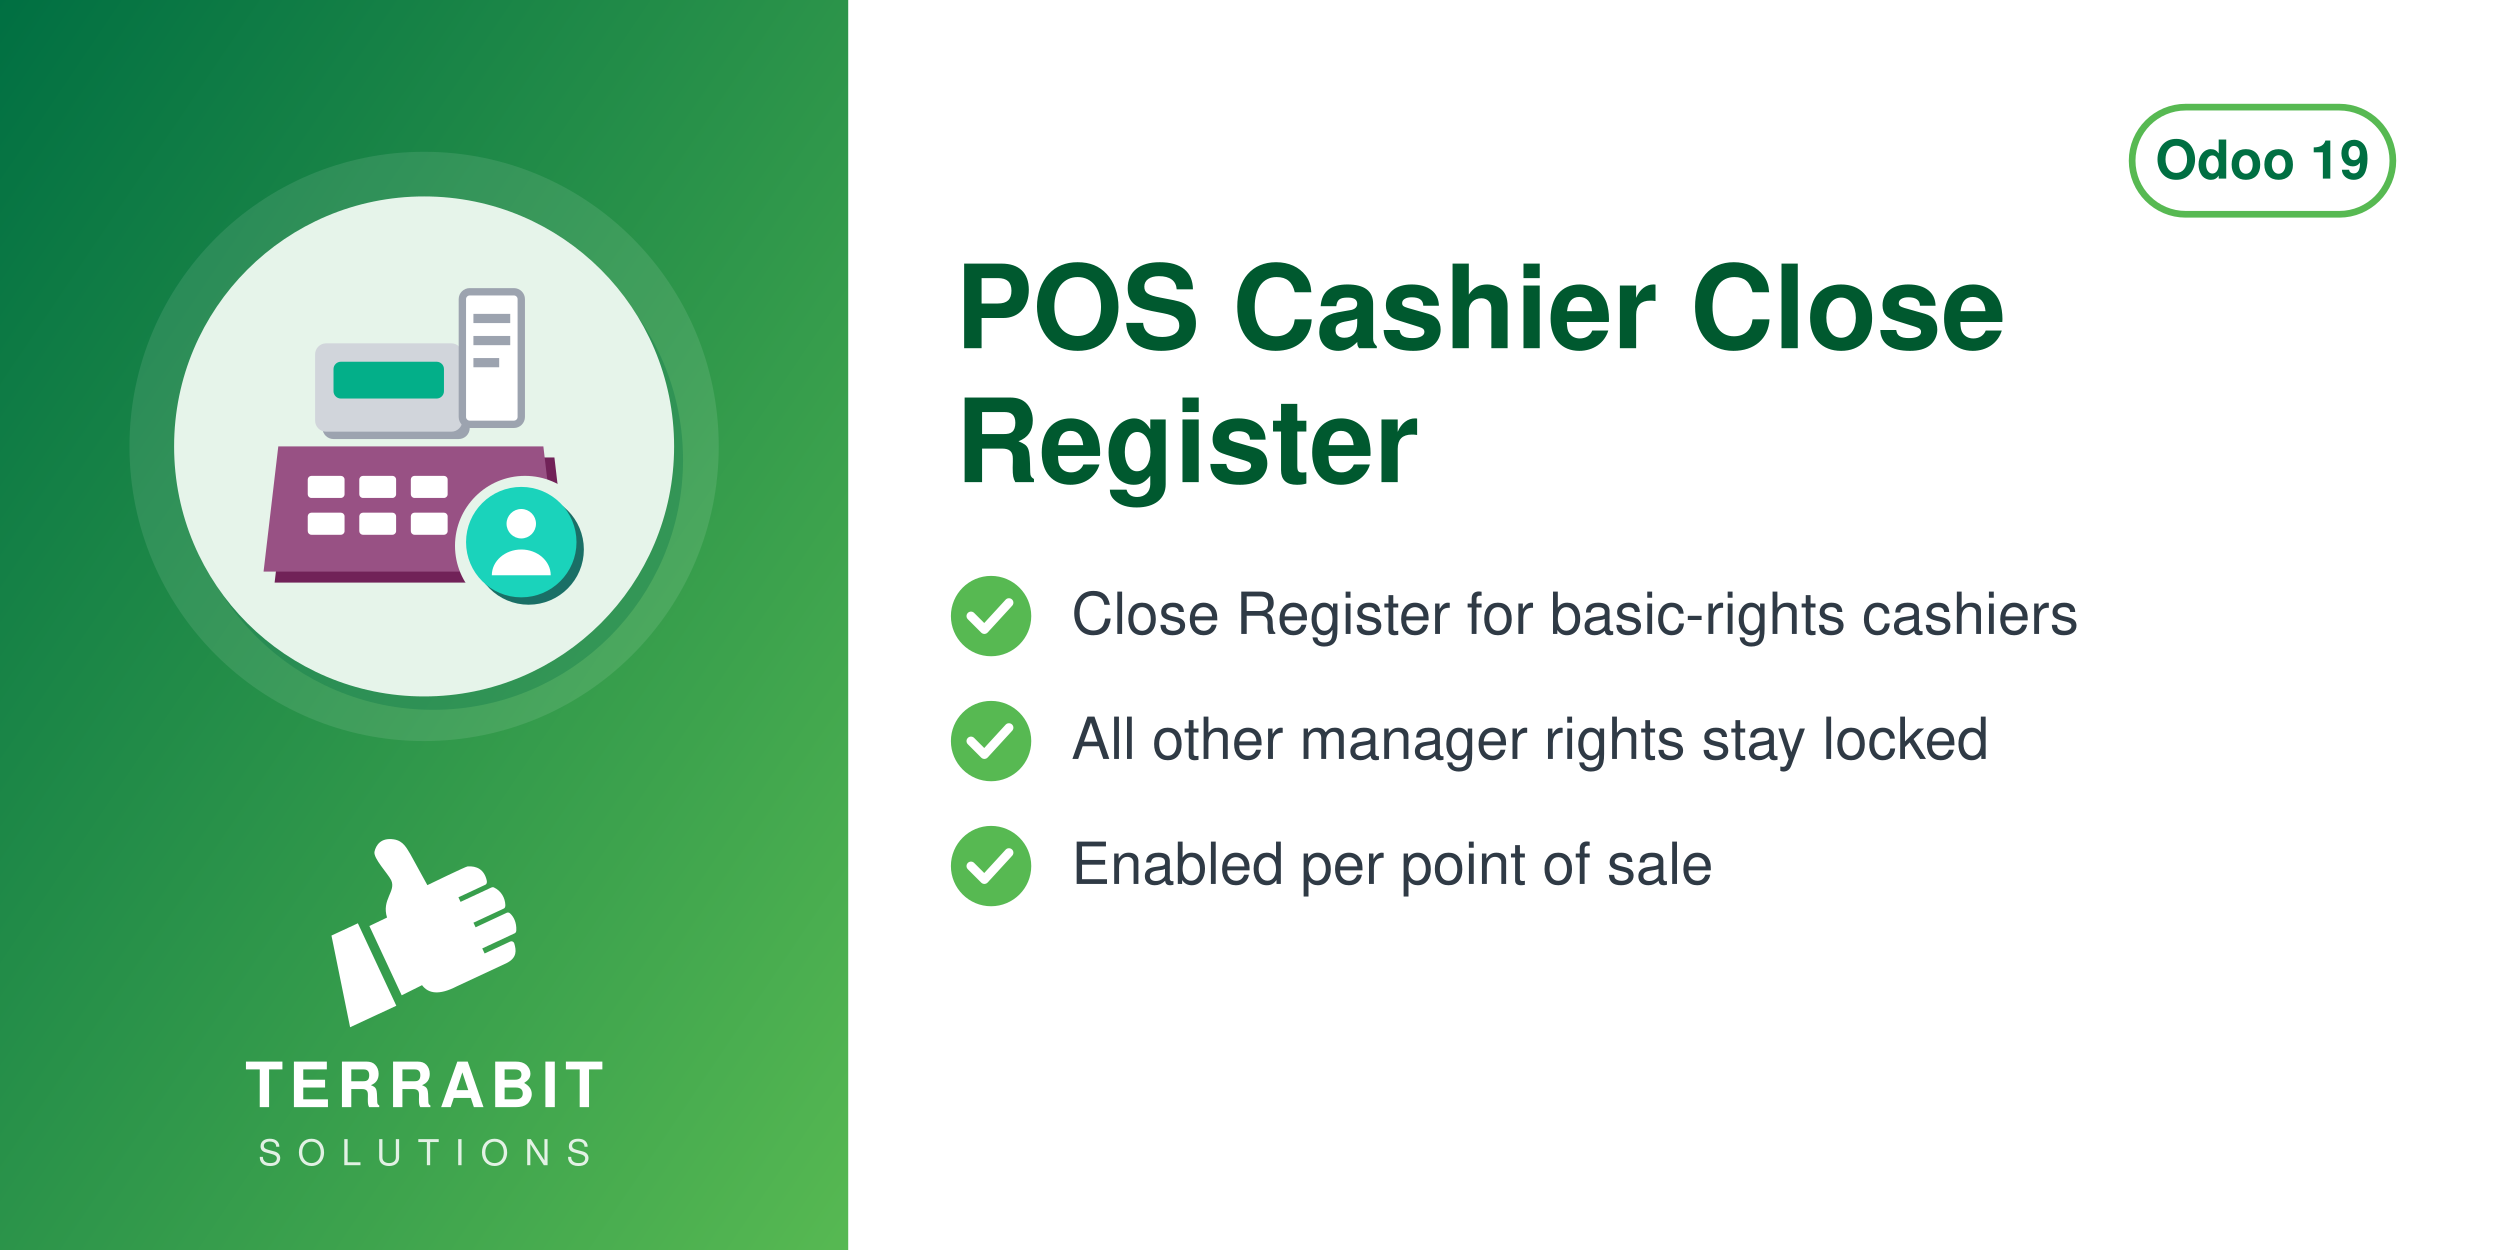
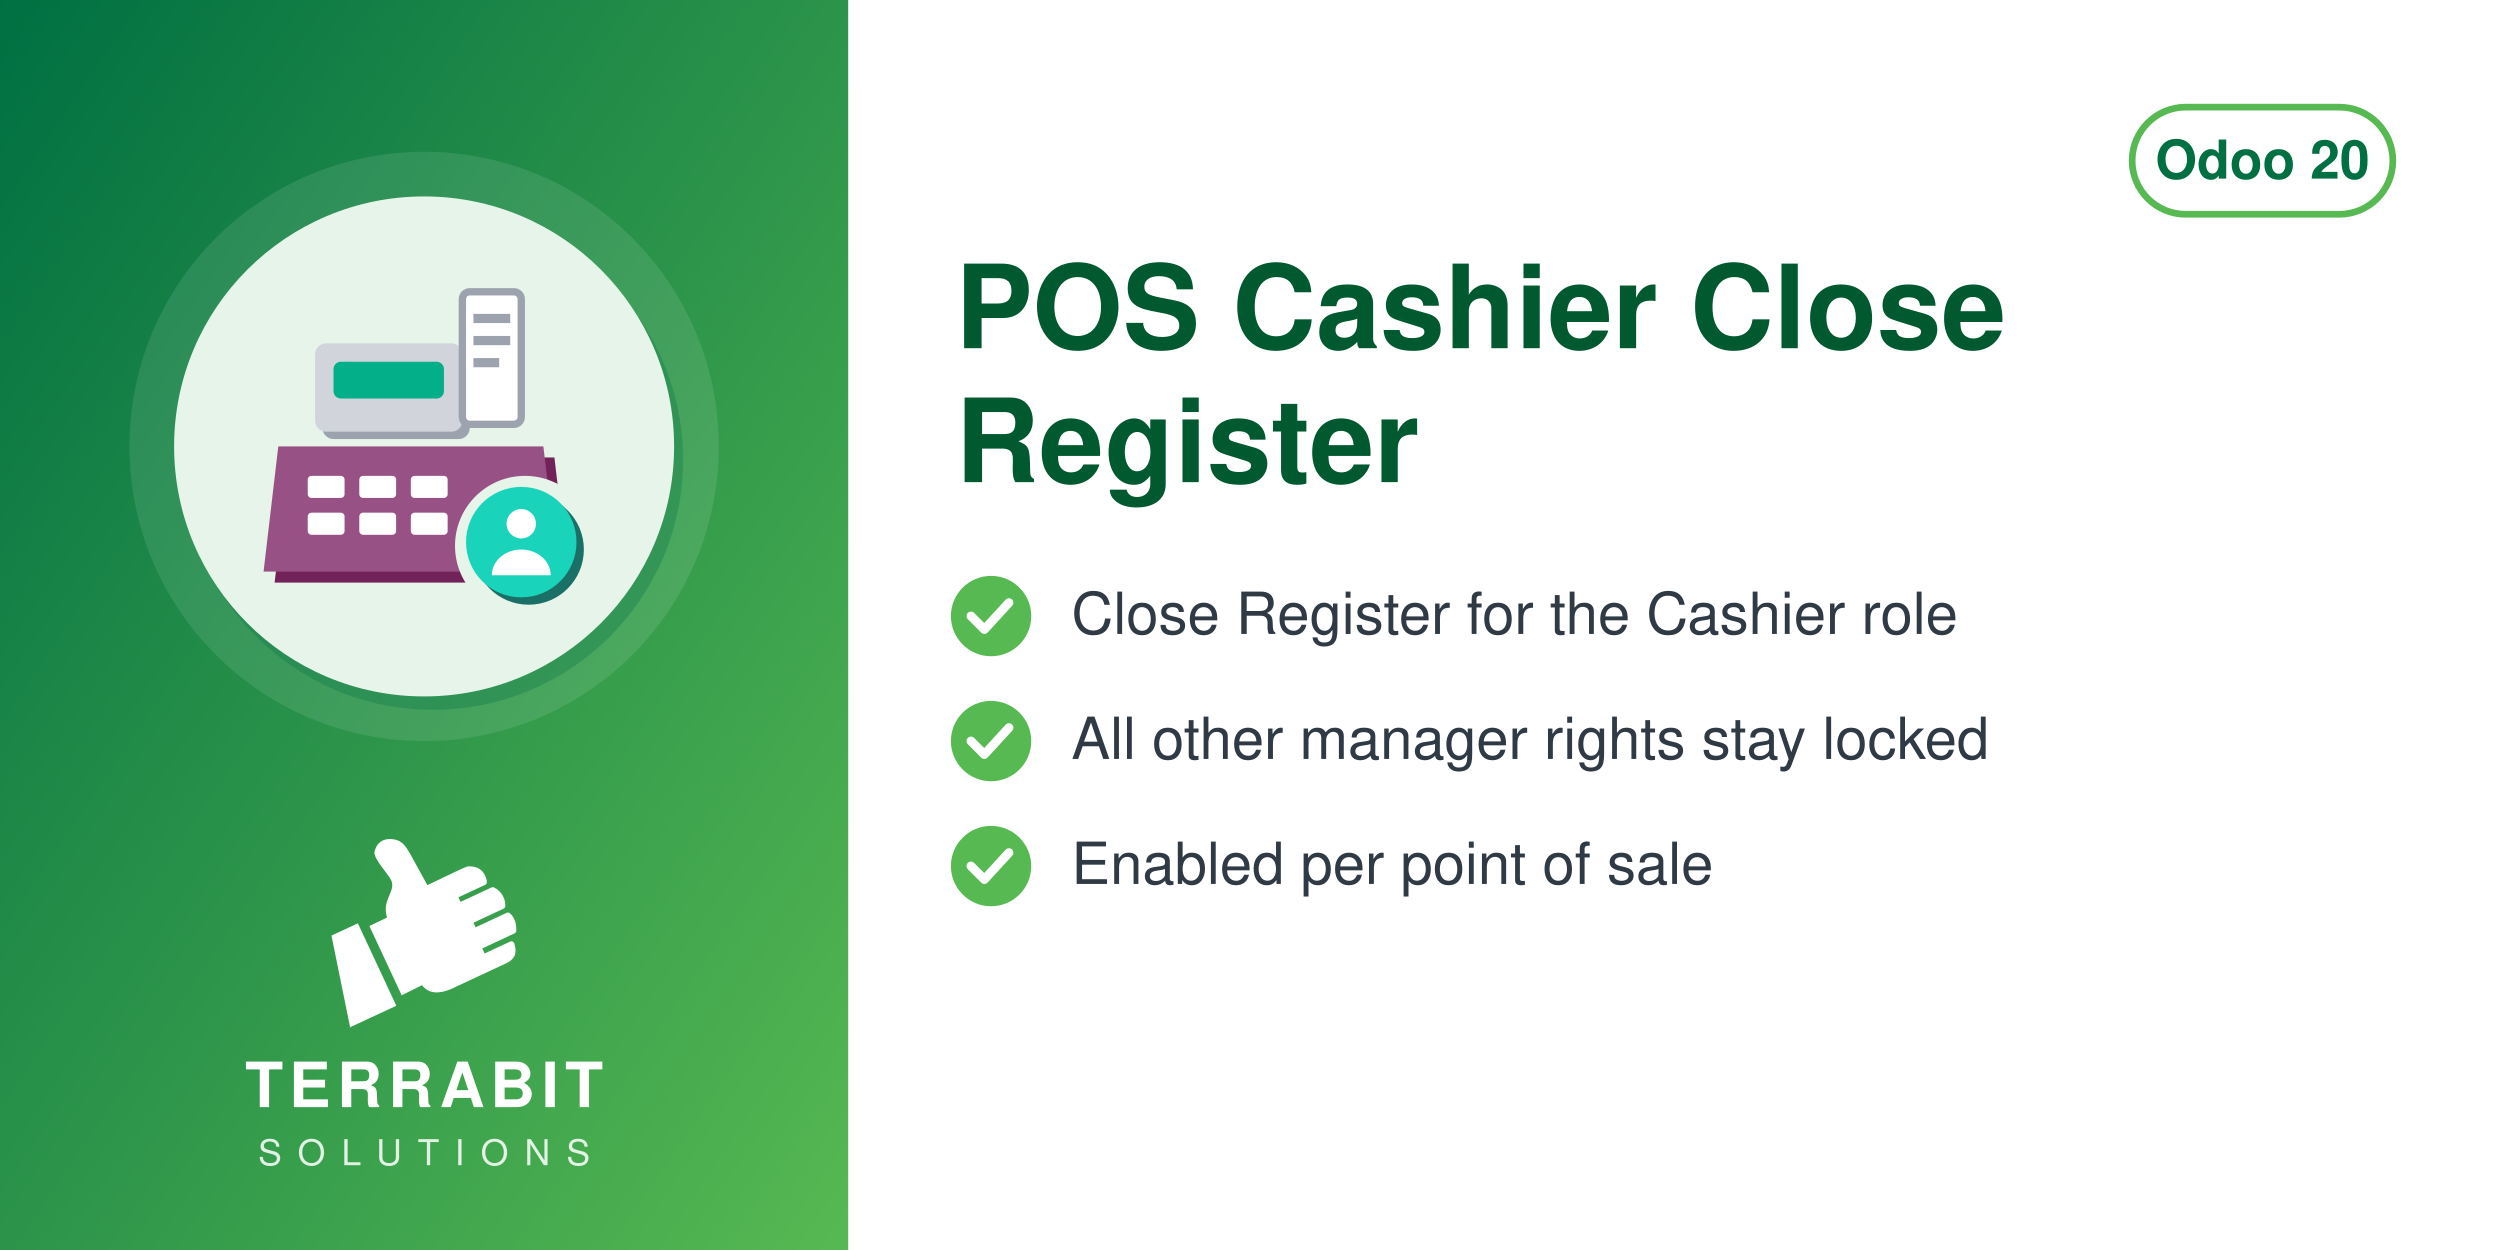
<svg xmlns="http://www.w3.org/2000/svg" width="560" height="280" viewBox="0 0 560 280">
  <defs>
    <linearGradient id="g" x1="0" y1="0" x2="1" y2="1">
      <stop offset="0" stop-color="#006F42" />
      <stop offset="1" stop-color="#57B952" />
    </linearGradient>
  </defs>
  <rect width="560" height="280" fill="#FFFFFF" />
  <rect width="190" height="280" fill="url(#g)" />
  <circle cx="95.0" cy="100" r="66" fill="white" opacity="0.10" />
  <circle cx="97.0" cy="103" r="56" fill="#006F42" opacity="0.30" />
  <circle cx="95.0" cy="100" r="56" fill="#E6F4EA" />
  <svg x="54.0" y="59.0" width="82" height="82" viewBox="0 0 100 100" preserveAspectRatio="xMidYMid meet">
    <g transform="translate(0.11,-0.29) scale(1.0057)">
      <defs>
        <mask id="mi-cut" maskUnits="userSpaceOnUse" x="-20" y="-20" width="140" height="140">
          <rect x="-20" y="-20" width="140" height="140" fill="#fff" />
          <circle cx="77" cy="77" r="19" fill="#000" />
        </mask>
      </defs>
      <g mask="url(#mi-cut)">
        <g transform="translate(3,3)" fill="#712258">
          <path d="M10,50 h72 l4,34 h-80z" />
        </g>
        <g fill="#985184">
          <path d="M10,50 h72 l4,34 h-80z" />
        </g>
        <g transform="translate(2,2)" fill="#9CA3AF">
          <rect x="20" y="22" width="40" height="24" rx="3" />
        </g>
        <g fill="#D1D5DB">
          <rect x="20" y="22" width="40" height="24" rx="3" />
        </g>
        <rect x="25" y="27" width="30" height="10" rx="2" fill="#03AF89" />
        <rect x="60" y="8" width="16" height="36" rx="2" fill="#FFFFFF" stroke="#9CA3AF" stroke-width="2" />
        <g fill="#9CA3AF">
          <rect x="63" y="14" width="10" height="2.5" />
          <rect x="63" y="20" width="10" height="2.5" />
          <rect x="63" y="26" width="7" height="2.5" />
        </g>
        <g fill="#FFFFFF">
          <rect x="18" y="58" width="10" height="6" rx="1" />
          <rect x="32" y="58" width="10" height="6" rx="1" />
          <rect x="46" y="58" width="10" height="6" rx="1" />
          <rect x="18" y="68" width="10" height="6" rx="1" />
          <rect x="32" y="68" width="10" height="6" rx="1" />
          <rect x="46" y="68" width="10" height="6" rx="1" />
        </g>
      </g>
      <circle cx="78" cy="78" r="15" fill="#1A6F66" />
      <circle cx="76" cy="76" r="15" fill="#1AD3BB" />
      <circle cx="76" cy="71" r="4" fill="#FFFFFF" />
      <path d="M68,85 a8,7 0 0 1 16,0z" fill="#FFFFFF" />
    </g>
  </svg>
  <svg x="72.0" y="186" width="46" height="46" viewBox="4045 2535 3400 3400" preserveAspectRatio="xMidYMid meet">
    <path fill="#FFFFFF" d="M4648.32 4073.59l636.59 1365.17 -765.09 355.96 -308.63 -1517.87 437.13 -203.26zm725.61 1192.32l336.75 -167.88c105.65,140.85 282.69,170.72 576.82,18.8l819.92 -382.33c181.4,-90.13 164.26,-214.57 130.07,-328.43 -4.28,-14.25 -13.68,-24.81 -27.34,-30.7 -13.67,-5.89 -27.61,-5.11 -41.09,1.18l-422.32 196.93 -39.04 -83.72 538.07 -250.91c16.64,-7.76 24.7,-27.69 25.58,-46.04 6.48,-134.33 -44.36,-230.89 -105.84,-285.23 -15.2,-13.44 -35.71,-15.59 -54.12,-7l-513.92 239.64 -35.6 -76.34 506.31 -236.1c17.69,-8.25 22.52,-36.93 21.83,-56.45 -4.1,-117.31 -67.62,-232.74 -187.72,-290.66 -13.94,-6.72 -28.64,-6.36 -42.69,0.19l-511.21 238.38 -35.37 -75.86 448.98 -209.36c20.44,-9.53 25.81,-42.28 21.02,-64.32 -41.02,-189.07 -167.92,-247.8 -318.14,-237.87 -29.39,1.94 -589.86,273.16 -665.95,310.54l-281.84 -513.57c-59.06,-93.13 -112.7,-221.7 -276.47,-245.13 -211.24,-30.22 -291.56,94.38 -316.89,203.13 -25.32,108.75 223.84,365.99 276.05,473.69 85.52,184.27 -161.86,318.11 -68.41,617.99l-292.54 139.94 535.09 1147.51z" />
  </svg>
  <text x="95.0" y="248" text-anchor="middle" font-family="Helvetica,Arial,sans-serif" font-size="14" font-weight="800" letter-spacing="1.4" fill="white">TERRABIT</text>
  <text x="95.0" y="261" text-anchor="middle" font-family="Helvetica,Arial,sans-serif" font-size="8" font-weight="500" letter-spacing="3.6" fill="white" opacity="0.85">SOLUTIONS</text>
  <g>
    <rect x="477.6" y="24" width="58.4" height="24" rx="12" fill="none" stroke="#57B952" stroke-width="1.5" />
-     <text x="506.8" y="40" text-anchor="middle" font-family="Helvetica,Arial,sans-serif" font-size="12" font-weight="700" fill="#006F42">Odoo 19</text>
+     <text x="506.8" y="40" text-anchor="middle" font-family="Helvetica,Arial,sans-serif" font-size="12" font-weight="700" fill="#006F42">Odoo 20</text>
  </g>
  <text x="214" y="78" font-family="Helvetica,Arial,sans-serif" font-size="26" font-weight="700" fill="#00592F">POS Cashier Close</text>
  <text x="214" y="108" font-family="Helvetica,Arial,sans-serif" font-size="26" font-weight="700" fill="#00592F">Register</text>
  <circle cx="222" cy="138" r="9" fill="#57B952" />
  <path d="M217.5 138 l3 3 l5.5 -6" fill="none" stroke="white" stroke-width="2" stroke-linecap="round" stroke-linejoin="round" />
-   <text x="240" y="142" font-family="Helvetica,Arial,sans-serif" font-size="13" fill="#2F3A45">Close Register for basic-rights cashiers</text>
+   <text x="240" y="142" font-family="Helvetica,Arial,sans-serif" font-size="13" fill="#2F3A45">Close Register for the Cashier role</text>
  <circle cx="222" cy="166" r="9" fill="#57B952" />
  <path d="M217.5 166 l3 3 l5.5 -6" fill="none" stroke="white" stroke-width="2" stroke-linecap="round" stroke-linejoin="round" />
  <text x="240" y="170" font-family="Helvetica,Arial,sans-serif" font-size="13" fill="#2F3A45">All other manager rights stay locked</text>
  <circle cx="222" cy="194" r="9" fill="#57B952" />
  <path d="M217.5 194 l3 3 l5.5 -6" fill="none" stroke="white" stroke-width="2" stroke-linecap="round" stroke-linejoin="round" />
  <text x="240" y="198" font-family="Helvetica,Arial,sans-serif" font-size="13" fill="#2F3A45">Enabled per point of sale</text>
</svg>
